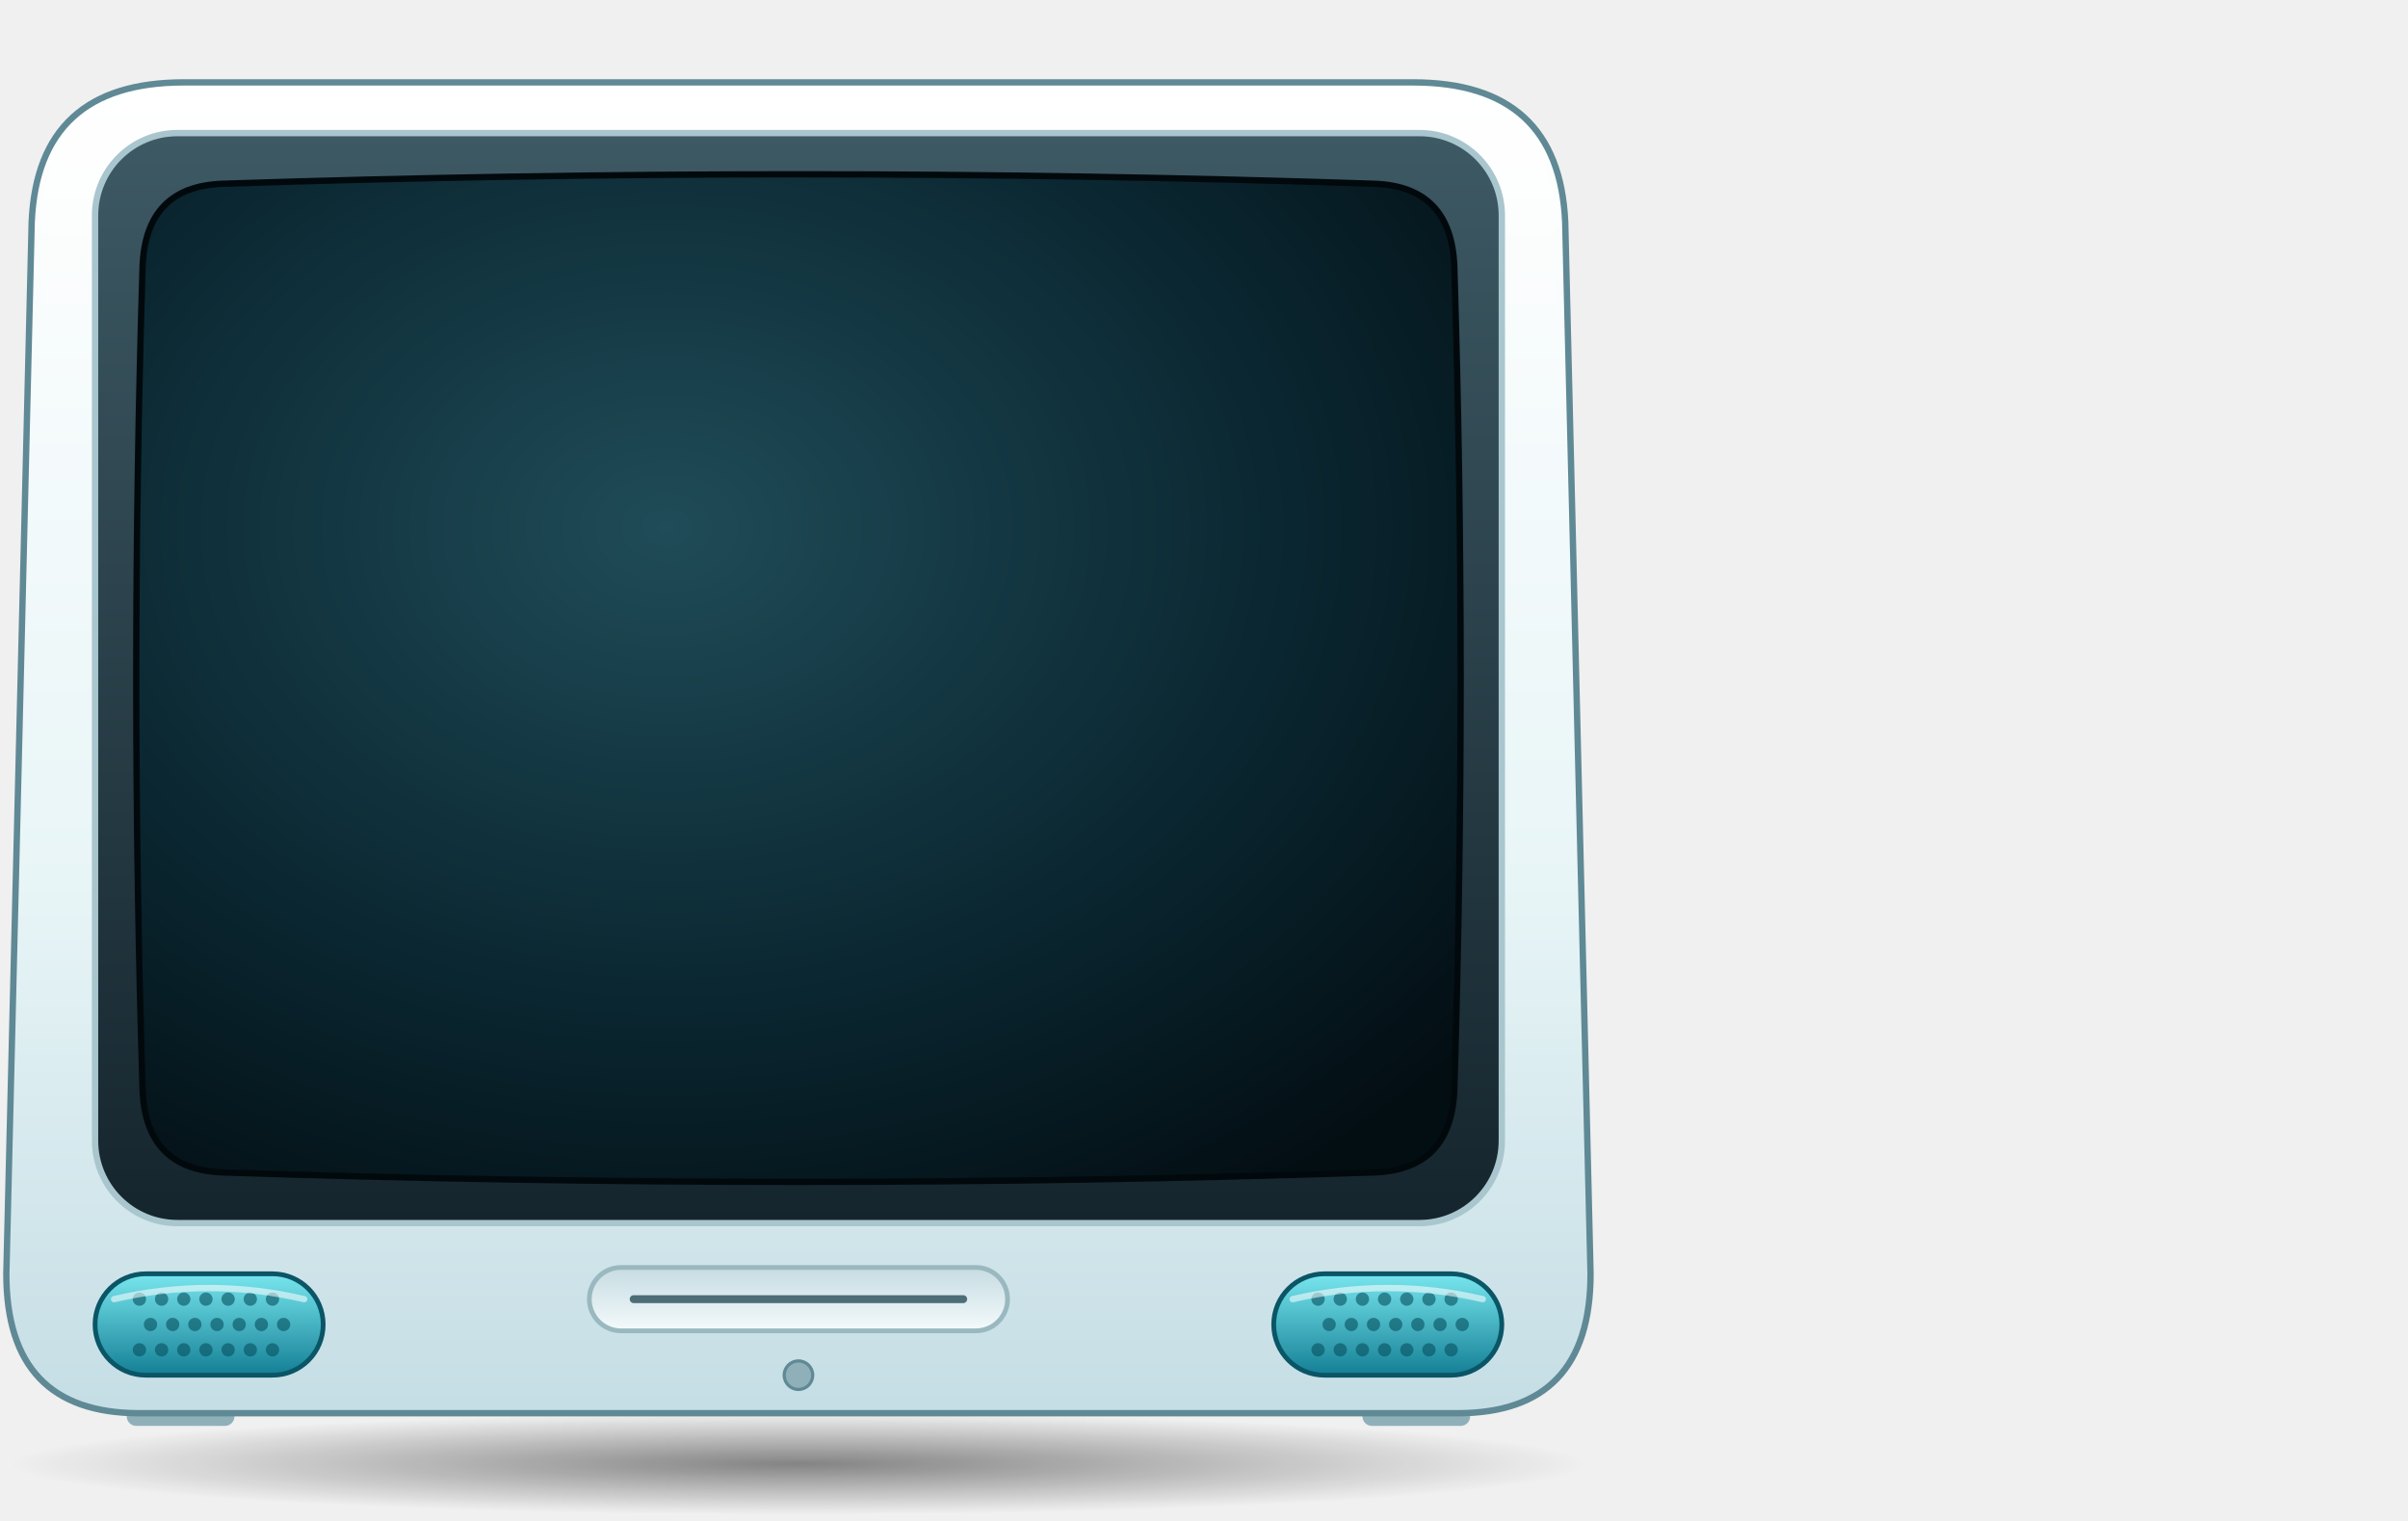
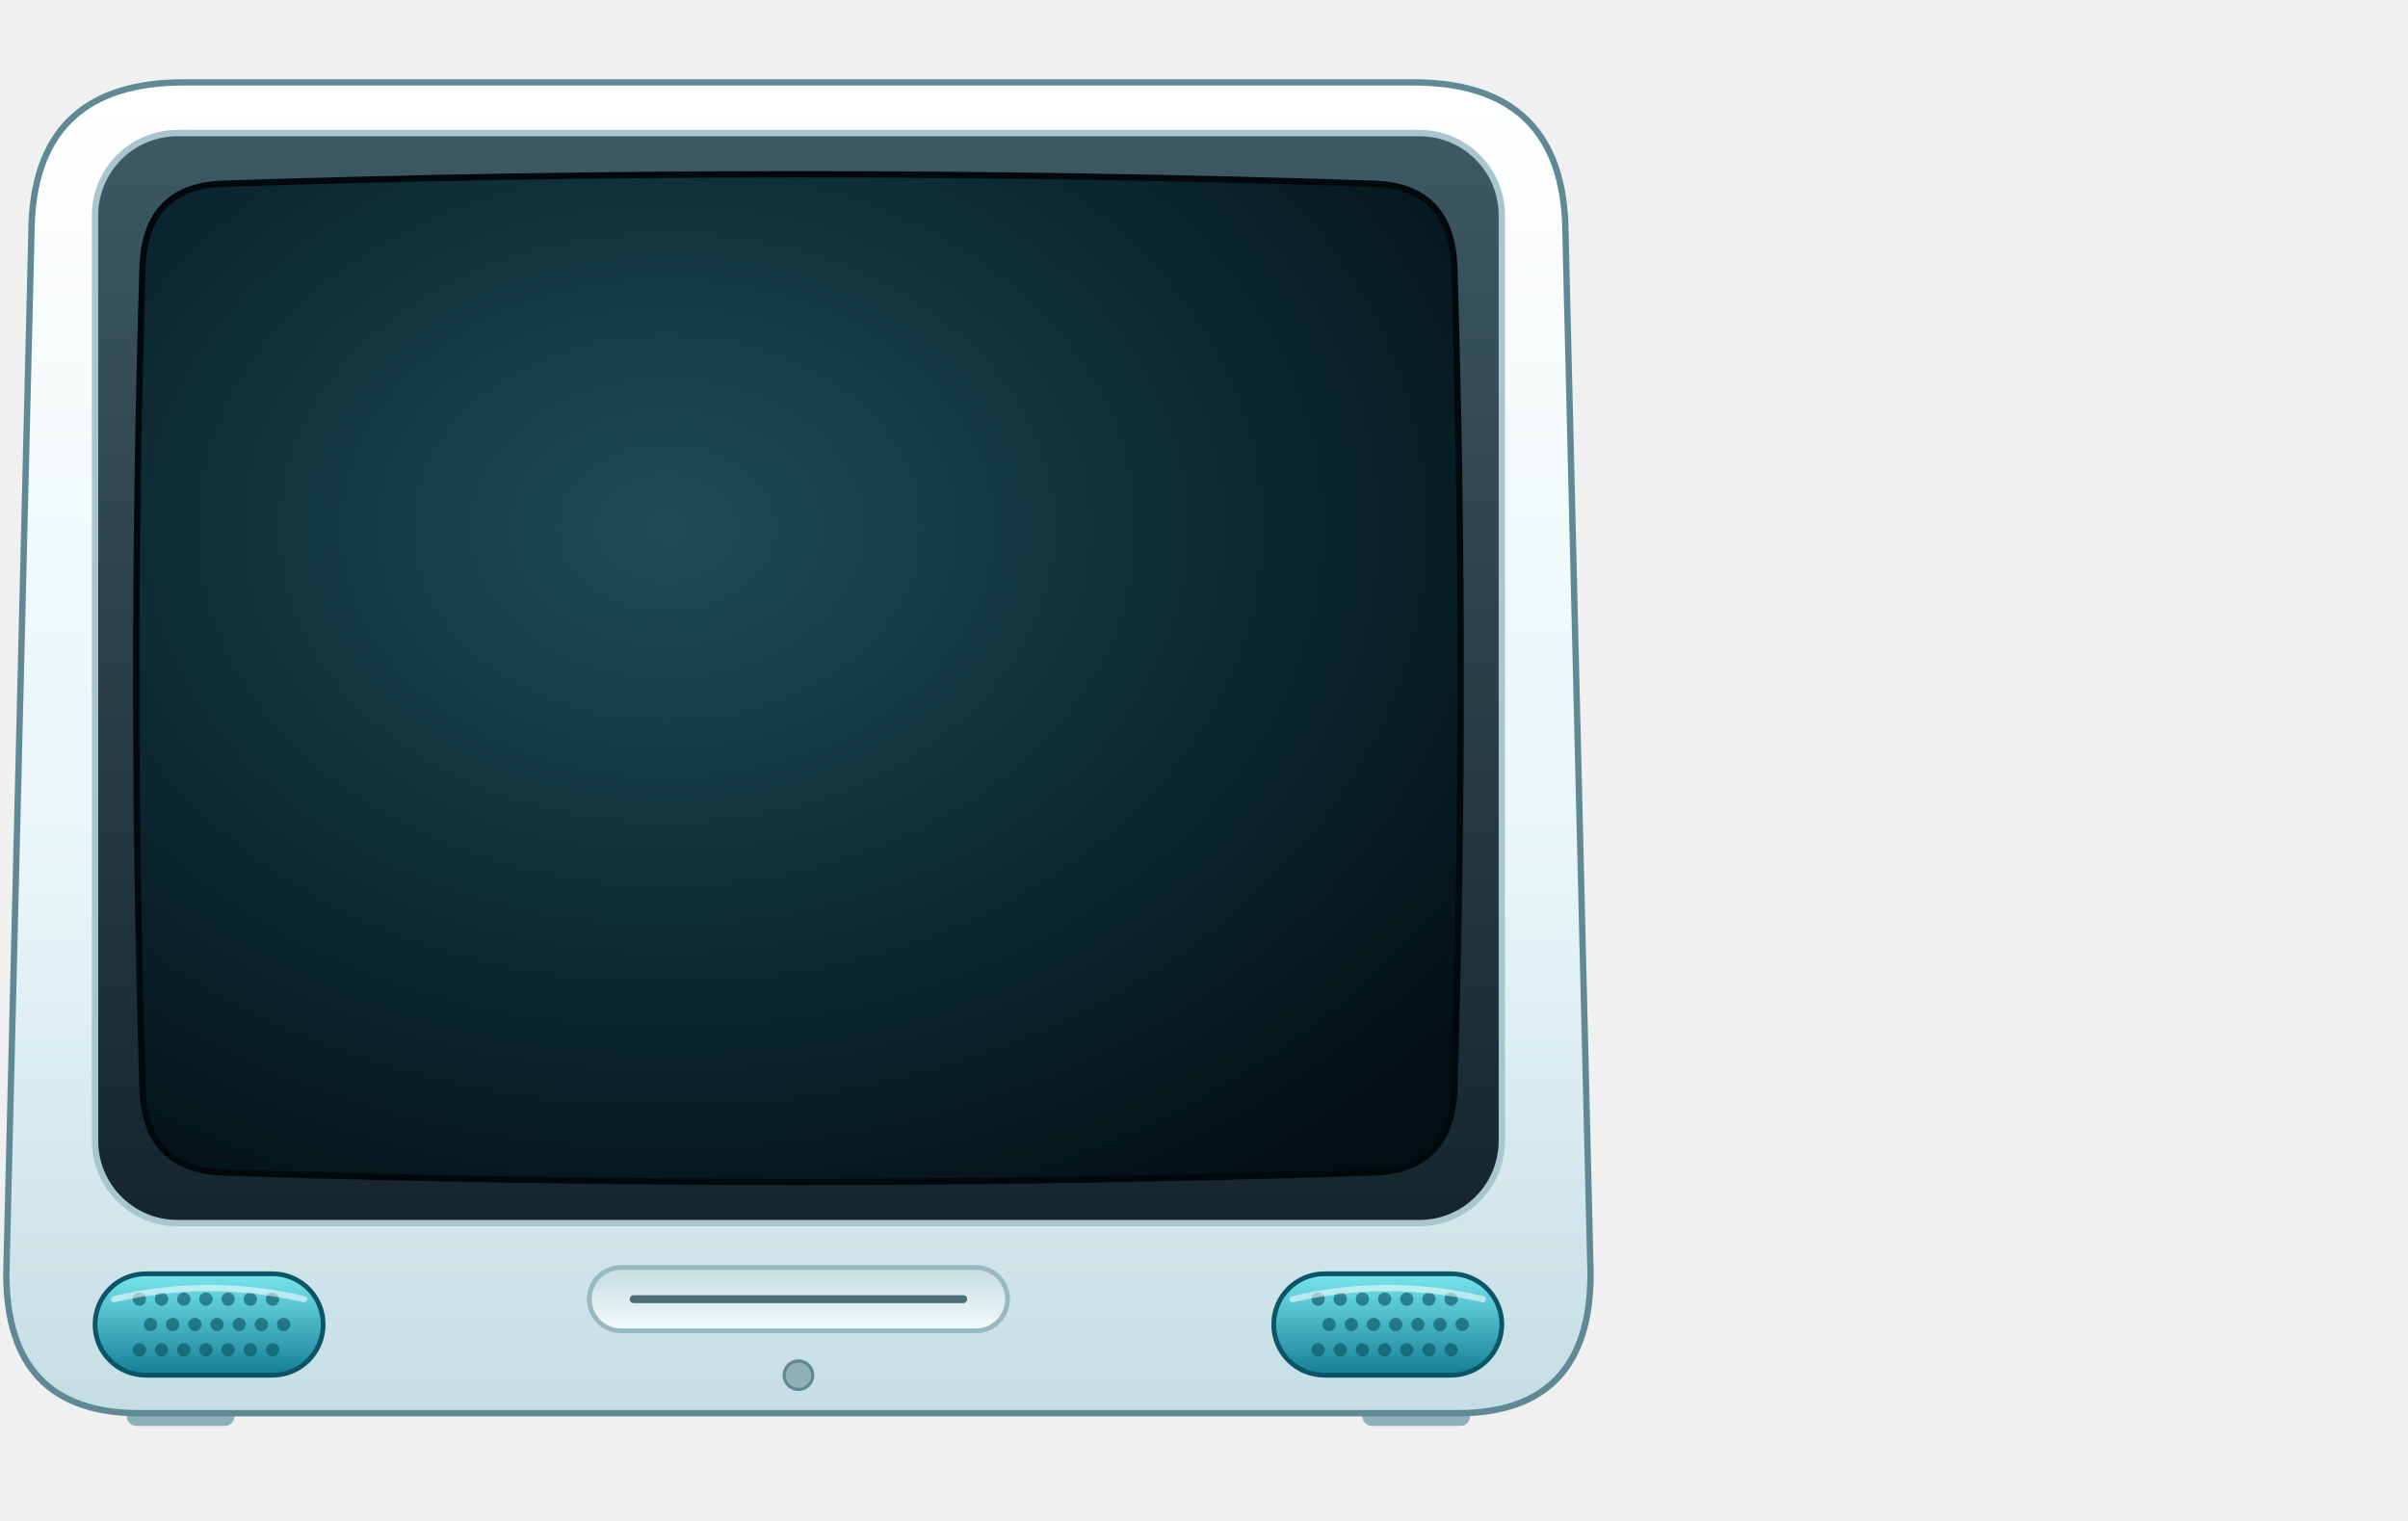
<svg xmlns="http://www.w3.org/2000/svg" width="760" height="480" viewBox="0 0 760 480">
  <defs>
-     <radialGradient id="g3-shadow" cx=".5" cy=".5" r=".5">
-       <stop offset="0" stop-color="#000" stop-opacity=".45" />
-       <stop offset="1" stop-color="#000" stop-opacity="0" />
-     </radialGradient>
    <linearGradient id="g3-ice" x1="0" y1="0" x2="0" y2="1">
      <stop offset="0" stop-color="#ffffff" />
      <stop offset=".6" stop-color="#e8f5f7" />
      <stop offset="1" stop-color="#c4dde4" />
    </linearGradient>
    <linearGradient id="g3-ice-gloss" x1="0" y1="0" x2="0" y2="1">
      <stop offset="0" stop-color="#fff" stop-opacity=".9" />
      <stop offset="1" stop-color="#fff" stop-opacity=".1" />
    </linearGradient>
    <linearGradient id="g3-well" x1="0" y1="0" x2="0" y2="1">
      <stop offset="0" stop-color="#3d5964" />
      <stop offset="1" stop-color="#15252d" />
    </linearGradient>
    <radialGradient id="g3-glass" cx=".4" cy=".35" r=".8">
      <stop offset="0" stop-color="#1f4c58" />
      <stop offset=".6" stop-color="#0a2630" />
      <stop offset="1" stop-color="#030e13" />
    </radialGradient>
    <linearGradient id="g3-speaker" x1="0" y1="0" x2="0" y2="1">
      <stop offset="0" stop-color="#78e6ee" />
      <stop offset="1" stop-color="#147f95" />
    </linearGradient>
    <linearGradient id="g3-slot" x1="0" y1="0" x2="0" y2="1">
      <stop offset="0" stop-color="#c6dce2" />
      <stop offset="1" stop-color="#f4fafb" />
    </linearGradient>
  </defs>
-   <ellipse cx="252" cy="462" rx="250" ry="16" fill="url(#g3-shadow)" />
  <rect x="40" y="440" width="34" height="10" rx="3" fill="#8fb0b9" />
  <rect x="430" y="440" width="34" height="10" rx="3" fill="#8fb0b9" />
  <path d="M58 26L446 26Q492 26 494 70L502 402Q502 446 460 446L44 446Q2 446 2 402L10 70Q12 26 58 26Z" fill="url(#g3-ice)" stroke="#5f8995" stroke-width="2" />
  <path d="M58 29L446 29Q489 29 491 70L492 100Q252 88 13 100L13 70Q15 29 58 29Z" fill="url(#g3-ice-gloss)" fill-opacity=".6" />
  <path d="M60 31L444 31" stroke="#fff" stroke-width="2" stroke-linecap="round" />
  <rect x="30" y="42" width="444" height="344" rx="26" fill="url(#g3-well)" stroke="#a9c6ce" stroke-width="2" />
  <path d="M70 58Q252 52 434 58Q458 59 459 84Q463 214 459 344Q458 369 434 370Q252 376 70 370Q46 369 45 344Q41 214 45 84Q46 59 70 58Z" fill="url(#g3-glass)" stroke="#02090d" stroke-width="2" />
  <rect x="30" y="402" width="72" height="32" rx="16" fill="url(#g3-speaker)" stroke="#0a5566" stroke-width="1.5" />
  <rect x="402" y="402" width="72" height="32" rx="16" fill="url(#g3-speaker)" stroke="#0a5566" stroke-width="1.5" />
  <g fill="#08505f" fill-opacity=".6">
    <circle cx="44" cy="410" r="2.1" />
    <circle cx="51" cy="410" r="2.1" />
    <circle cx="58" cy="410" r="2.1" />
    <circle cx="65" cy="410" r="2.1" />
    <circle cx="72" cy="410" r="2.1" />
    <circle cx="79" cy="410" r="2.1" />
    <circle cx="86" cy="410" r="2.1" />
    <circle cx="47.5" cy="418" r="2.1" />
    <circle cx="54.5" cy="418" r="2.1" />
    <circle cx="61.5" cy="418" r="2.1" />
    <circle cx="68.5" cy="418" r="2.1" />
    <circle cx="75.5" cy="418" r="2.1" />
    <circle cx="82.5" cy="418" r="2.1" />
    <circle cx="89.5" cy="418" r="2.1" />
    <circle cx="44" cy="426" r="2.1" />
    <circle cx="51" cy="426" r="2.1" />
    <circle cx="58" cy="426" r="2.1" />
    <circle cx="65" cy="426" r="2.1" />
    <circle cx="72" cy="426" r="2.1" />
    <circle cx="79" cy="426" r="2.1" />
    <circle cx="86" cy="426" r="2.1" />
    <circle cx="416" cy="410" r="2.1" />
    <circle cx="423" cy="410" r="2.1" />
    <circle cx="430" cy="410" r="2.1" />
    <circle cx="437" cy="410" r="2.1" />
    <circle cx="444" cy="410" r="2.1" />
    <circle cx="451" cy="410" r="2.1" />
    <circle cx="458" cy="410" r="2.1" />
    <circle cx="419.5" cy="418" r="2.1" />
    <circle cx="426.5" cy="418" r="2.1" />
    <circle cx="433.5" cy="418" r="2.1" />
    <circle cx="440.5" cy="418" r="2.1" />
    <circle cx="447.5" cy="418" r="2.1" />
    <circle cx="454.5" cy="418" r="2.1" />
    <circle cx="461.5" cy="418" r="2.1" />
    <circle cx="416" cy="426" r="2.1" />
    <circle cx="423" cy="426" r="2.1" />
    <circle cx="430" cy="426" r="2.1" />
    <circle cx="437" cy="426" r="2.1" />
    <circle cx="444" cy="426" r="2.1" />
    <circle cx="451" cy="426" r="2.1" />
    <circle cx="458" cy="426" r="2.1" />
  </g>
  <path d="M36 410Q66 403 96 410" fill="none" stroke="#fff" stroke-opacity=".55" stroke-width="2" stroke-linecap="round" />
  <path d="M408 410Q438 403 468 410" fill="none" stroke="#fff" stroke-opacity=".55" stroke-width="2" stroke-linecap="round" />
  <rect x="186" y="400" width="132" height="20" rx="10" fill="url(#g3-slot)" stroke="#9ab8c0" stroke-width="1.5" />
  <path d="M200 410H304" stroke="#4d6d77" stroke-width="2.5" stroke-linecap="round" />
  <circle cx="252" cy="434" r="4.5" fill="#8fb0b9" stroke="#5f8995" stroke-width="1" />
</svg>
